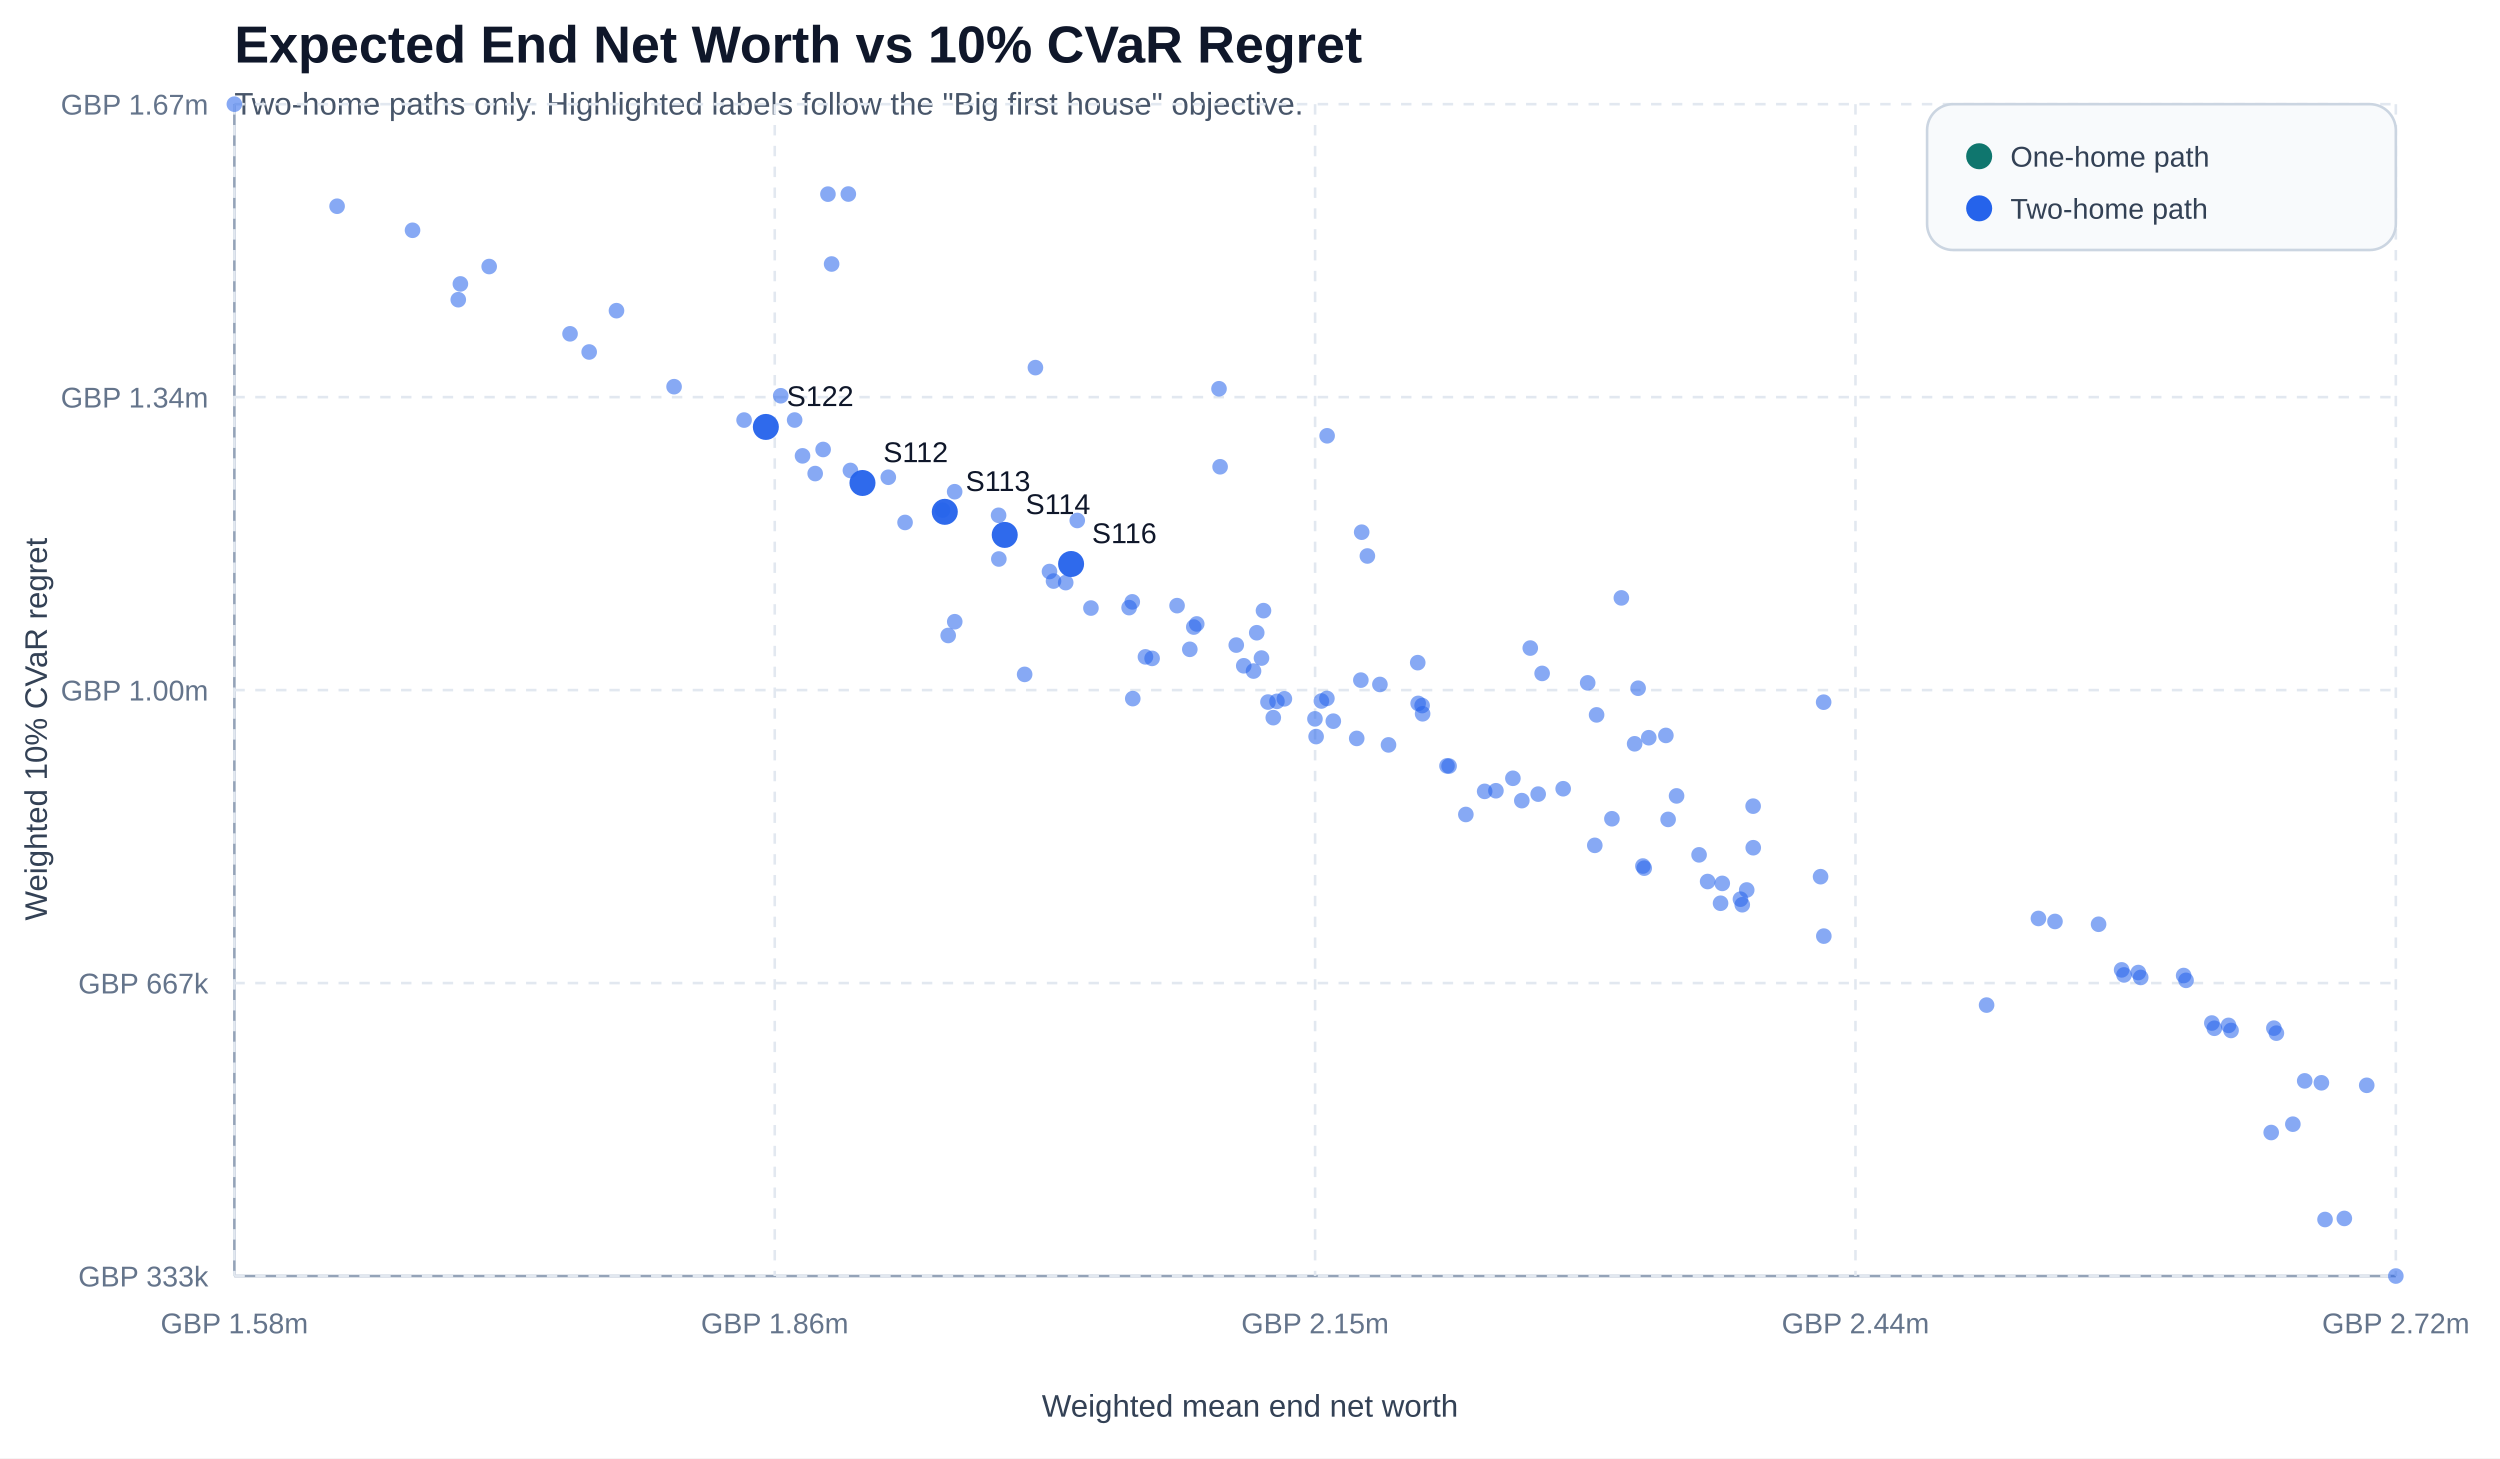
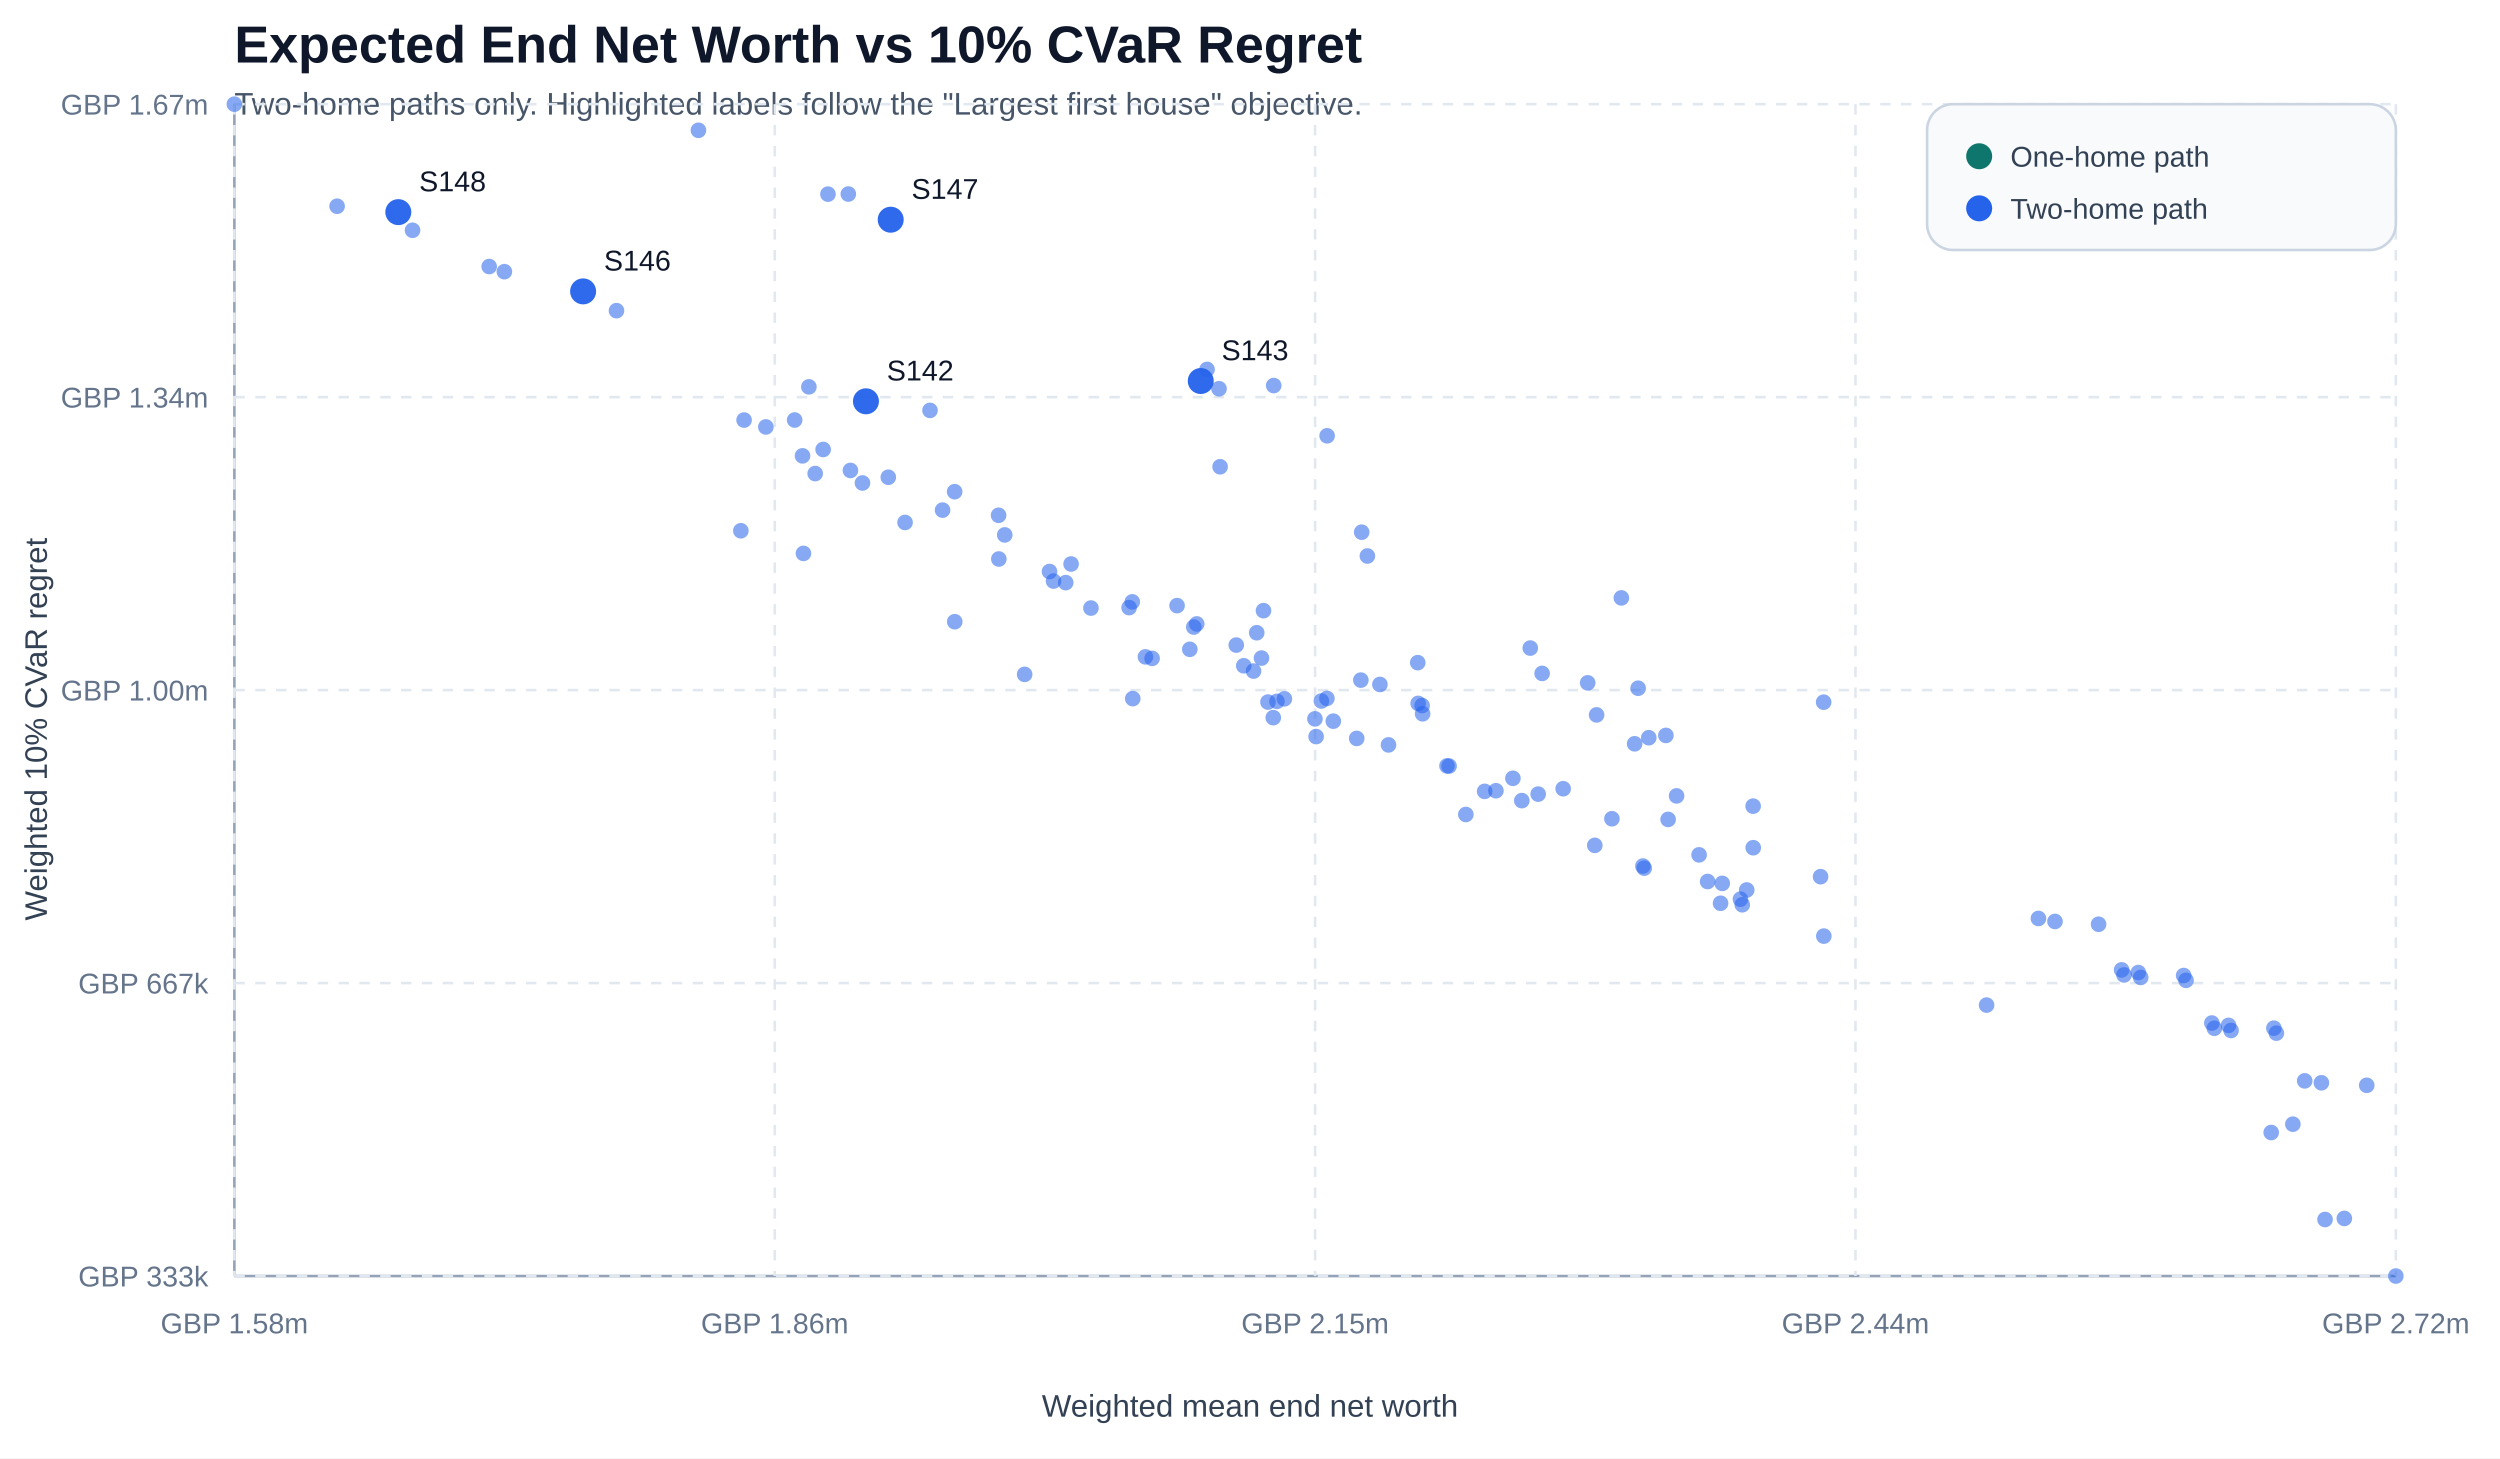
<svg xmlns="http://www.w3.org/2000/svg" width="960" height="560" viewBox="0 0 960 560">
  <rect width="960" height="560" fill="#ffffff" />
  <text x="90" y="24" font-size="20" font-family="Arial, sans-serif" font-weight="700" fill="#0f172a">Expected End Net Worth vs 10% CVaR Regret</text>
-   <text x="90" y="44" font-size="12" font-family="Arial, sans-serif" fill="#475569">Two-home paths only. Highlighted labels follow the "Big first house" objective.</text>
+   <text x="90" y="44" font-size="12" font-family="Arial, sans-serif" fill="#475569">Two-home paths only. Highlighted labels follow the "Largest first house" objective.</text>
  <line x1="90" y1="490" x2="920" y2="490" stroke="#94a3b8" />
  <line x1="90" y1="40" x2="90" y2="490" stroke="#94a3b8" />
  <line x1="90" y1="40" x2="90" y2="490" stroke="#e2e8f0" stroke-dasharray="4 4" />
  <line x1="90" y1="490" x2="920" y2="490" stroke="#e2e8f0" stroke-dasharray="4 4" />
  <text x="90" y="512" text-anchor="middle" font-size="11" font-family="Arial, sans-serif" fill="#64748b">GBP 1.58m</text>
  <text x="80" y="494" text-anchor="end" font-size="11" font-family="Arial, sans-serif" fill="#64748b">GBP 333k</text>
  <line x1="297.5" y1="40" x2="297.5" y2="490" stroke="#e2e8f0" stroke-dasharray="4 4" />
  <line x1="90" y1="377.5" x2="920" y2="377.5" stroke="#e2e8f0" stroke-dasharray="4 4" />
  <text x="297.5" y="512" text-anchor="middle" font-size="11" font-family="Arial, sans-serif" fill="#64748b">GBP 1.86m</text>
  <text x="80" y="381.5" text-anchor="end" font-size="11" font-family="Arial, sans-serif" fill="#64748b">GBP 667k</text>
  <line x1="505" y1="40" x2="505" y2="490" stroke="#e2e8f0" stroke-dasharray="4 4" />
  <line x1="90" y1="265" x2="920" y2="265" stroke="#e2e8f0" stroke-dasharray="4 4" />
  <text x="505" y="512" text-anchor="middle" font-size="11" font-family="Arial, sans-serif" fill="#64748b">GBP 2.15m</text>
  <text x="80" y="269" text-anchor="end" font-size="11" font-family="Arial, sans-serif" fill="#64748b">GBP 1.00m</text>
  <line x1="712.5" y1="40" x2="712.5" y2="490" stroke="#e2e8f0" stroke-dasharray="4 4" />
  <line x1="90" y1="152.5" x2="920" y2="152.5" stroke="#e2e8f0" stroke-dasharray="4 4" />
  <text x="712.5" y="512" text-anchor="middle" font-size="11" font-family="Arial, sans-serif" fill="#64748b">GBP 2.44m</text>
  <text x="80" y="156.5" text-anchor="end" font-size="11" font-family="Arial, sans-serif" fill="#64748b">GBP 1.34m</text>
  <line x1="920" y1="40" x2="920" y2="490" stroke="#e2e8f0" stroke-dasharray="4 4" />
  <line x1="90" y1="40" x2="920" y2="40" stroke="#e2e8f0" stroke-dasharray="4 4" />
  <text x="920" y="512" text-anchor="middle" font-size="11" font-family="Arial, sans-serif" fill="#64748b">GBP 2.72m</text>
  <text x="80" y="44" text-anchor="end" font-size="11" font-family="Arial, sans-serif" fill="#64748b">GBP 1.67m</text>
  <polyline points="920,490" fill="none" stroke="#0f766e" stroke-width="2.5" />
  <circle cx="493.206" cy="268.352" r="3" fill="#2563eb" opacity="0.55" />
  <circle cx="556.45" cy="294.17" r="3" fill="#2563eb" opacity="0.55" />
  <circle cx="533.185" cy="286.042" r="3" fill="#2563eb" opacity="0.55" />
  <circle cx="612.4" cy="324.614" r="3" fill="#2563eb" opacity="0.55" />
  <circle cx="456.886" cy="249.338" r="3" fill="#2563eb" opacity="0.55" />
  <circle cx="555.642" cy="294.105" r="3" fill="#2563eb" opacity="0.55" />
  <circle cx="507.412" cy="269.185" r="3" fill="#2563eb" opacity="0.55" />
  <circle cx="418.918" cy="233.496" r="3" fill="#2563eb" opacity="0.55" />
  <circle cx="584.376" cy="307.441" r="3" fill="#2563eb" opacity="0.55" />
  <circle cx="481.358" cy="257.686" r="3" fill="#2563eb" opacity="0.55" />
  <circle cx="477.601" cy="255.661" r="3" fill="#2563eb" opacity="0.55" />
  <circle cx="630.873" cy="332.556" r="3" fill="#2563eb" opacity="0.55" />
  <circle cx="484.412" cy="252.699" r="3" fill="#2563eb" opacity="0.55" />
  <circle cx="458.408" cy="240.79" r="3" fill="#2563eb" opacity="0.55" />
  <circle cx="383.555" cy="214.656" r="3" fill="#2563eb" opacity="0.55" />
  <circle cx="433.577" cy="233.325" r="3" fill="#2563eb" opacity="0.55" />
  <circle cx="403.006" cy="219.469" r="3" fill="#2563eb" opacity="0.55" />
  <circle cx="434.98" cy="268.269" r="3" fill="#2563eb" opacity="0.55" />
  <circle cx="544.574" cy="270.106" r="3" fill="#2563eb" opacity="0.55" />
  <circle cx="529.886" cy="262.833" r="3" fill="#2563eb" opacity="0.55" />
-   <circle cx="411.298" cy="216.575" r="5" fill="#2563eb" opacity="0.95" />
-   <text x="419.298" y="208.575" font-size="11" font-family="Arial, sans-serif" fill="#0f172a">S116</text>
+   <circle cx="411.298" cy="216.575" r="3" fill="#2563eb" opacity="0.55" />
  <circle cx="670.74" cy="341.754" r="3" fill="#2563eb" opacity="0.55" />
  <circle cx="673.203" cy="309.56" r="3" fill="#2563eb" opacity="0.55" />
  <circle cx="511.989" cy="276.93" r="3" fill="#2563eb" opacity="0.55" />
  <circle cx="669.032" cy="347.423" r="3" fill="#2563eb" opacity="0.55" />
  <circle cx="590.659" cy="304.942" r="3" fill="#2563eb" opacity="0.55" />
  <circle cx="409.229" cy="223.723" r="3" fill="#2563eb" opacity="0.55" />
  <circle cx="347.541" cy="200.623" r="3" fill="#2563eb" opacity="0.55" />
  <circle cx="673.246" cy="325.525" r="3" fill="#2563eb" opacity="0.55" />
  <circle cx="509.531" cy="268.19" r="3" fill="#2563eb" opacity="0.55" />
  <circle cx="434.792" cy="231.111" r="3" fill="#2563eb" opacity="0.55" />
  <circle cx="660.694" cy="346.85" r="3" fill="#2563eb" opacity="0.55" />
  <circle cx="361.945" cy="195.886" r="3" fill="#2563eb" opacity="0.55" />
-   <circle cx="385.816" cy="205.407" r="5" fill="#2563eb" opacity="0.95" />
-   <text x="393.816" y="197.407" font-size="11" font-family="Arial, sans-serif" fill="#0f172a">S114</text>
+   <circle cx="385.816" cy="205.407" r="3" fill="#2563eb" opacity="0.55" />
  <circle cx="600.258" cy="302.873" r="3" fill="#2563eb" opacity="0.55" />
  <circle cx="643.803" cy="305.628" r="3" fill="#2563eb" opacity="0.55" />
  <circle cx="920" cy="490" r="3" fill="#2563eb" opacity="0.55" />
  <circle cx="668.329" cy="345.286" r="3" fill="#2563eb" opacity="0.55" />
  <circle cx="618.974" cy="314.402" r="3" fill="#2563eb" opacity="0.55" />
  <circle cx="633.128" cy="283.283" r="3" fill="#2563eb" opacity="0.55" />
  <circle cx="490.347" cy="269.316" r="3" fill="#2563eb" opacity="0.55" />
  <circle cx="652.444" cy="328.262" r="3" fill="#2563eb" opacity="0.55" />
  <circle cx="592.178" cy="258.593" r="3" fill="#2563eb" opacity="0.55" />
  <circle cx="639.697" cy="282.403" r="3" fill="#2563eb" opacity="0.55" />
  <circle cx="580.952" cy="298.865" r="3" fill="#2563eb" opacity="0.55" />
  <circle cx="640.558" cy="314.653" r="3" fill="#2563eb" opacity="0.55" />
  <circle cx="900.225" cy="467.879" r="3" fill="#2563eb" opacity="0.55" />
  <circle cx="700.348" cy="359.465" r="3" fill="#2563eb" opacity="0.55" />
  <circle cx="892.812" cy="468.293" r="3" fill="#2563eb" opacity="0.55" />
  <circle cx="520.978" cy="283.553" r="3" fill="#2563eb" opacity="0.55" />
  <circle cx="562.885" cy="312.762" r="3" fill="#2563eb" opacity="0.55" />
  <circle cx="341.109" cy="183.266" r="3" fill="#2563eb" opacity="0.55" />
  <circle cx="629.04" cy="264.281" r="3" fill="#2563eb" opacity="0.55" />
  <circle cx="504.938" cy="276.045" r="3" fill="#2563eb" opacity="0.55" />
  <circle cx="872.139" cy="434.892" r="3" fill="#2563eb" opacity="0.55" />
  <circle cx="880.457" cy="431.684" r="3" fill="#2563eb" opacity="0.55" />
  <circle cx="326.561" cy="180.656" r="3" fill="#2563eb" opacity="0.55" />
  <circle cx="313.028" cy="181.851" r="3" fill="#2563eb" opacity="0.55" />
  <circle cx="908.824" cy="416.758" r="3" fill="#2563eb" opacity="0.55" />
-   <circle cx="331.189" cy="185.466" r="5" fill="#2563eb" opacity="0.95" />
-   <text x="339.189" y="177.466" font-size="11" font-family="Arial, sans-serif" fill="#0f172a">S112</text>
+   <circle cx="331.189" cy="185.466" r="3" fill="#2563eb" opacity="0.55" />
  <circle cx="587.624" cy="248.859" r="3" fill="#2563eb" opacity="0.55" />
  <circle cx="891.417" cy="415.797" r="3" fill="#2563eb" opacity="0.55" />
  <circle cx="609.672" cy="262.217" r="3" fill="#2563eb" opacity="0.55" />
  <circle cx="474.724" cy="247.715" r="3" fill="#2563eb" opacity="0.55" />
-   <circle cx="362.801" cy="196.547" r="5" fill="#2563eb" opacity="0.95" />
-   <text x="370.801" y="188.547" font-size="11" font-family="Arial, sans-serif" fill="#0f172a">S113</text>
  <circle cx="885.004" cy="415.056" r="3" fill="#2563eb" opacity="0.55" />
  <circle cx="661.35" cy="339.225" r="3" fill="#2563eb" opacity="0.55" />
  <circle cx="655.727" cy="338.509" r="3" fill="#2563eb" opacity="0.55" />
-   <circle cx="294.089" cy="163.942" r="5" fill="#2563eb" opacity="0.95" />
-   <text x="302.089" y="155.942" font-size="11" font-family="Arial, sans-serif" fill="#0f172a">S122</text>
+   <circle cx="294.089" cy="163.942" r="3" fill="#2563eb" opacity="0.55" />
  <circle cx="613.092" cy="274.515" r="3" fill="#2563eb" opacity="0.55" />
  <circle cx="627.702" cy="285.619" r="3" fill="#2563eb" opacity="0.55" />
  <circle cx="874.133" cy="396.731" r="3" fill="#2563eb" opacity="0.55" />
  <circle cx="525.074" cy="213.501" r="3" fill="#2563eb" opacity="0.55" />
  <circle cx="873.165" cy="394.814" r="3" fill="#2563eb" opacity="0.55" />
  <circle cx="285.73" cy="161.307" r="3" fill="#2563eb" opacity="0.55" />
  <circle cx="485.18" cy="234.486" r="3" fill="#2563eb" opacity="0.55" />
  <circle cx="316.08" cy="172.604" r="3" fill="#2563eb" opacity="0.55" />
  <circle cx="856.726" cy="395.698" r="3" fill="#2563eb" opacity="0.55" />
  <circle cx="570.106" cy="303.885" r="3" fill="#2563eb" opacity="0.55" />
  <circle cx="855.759" cy="393.746" r="3" fill="#2563eb" opacity="0.55" />
  <circle cx="574.432" cy="303.65" r="3" fill="#2563eb" opacity="0.55" />
  <circle cx="850.313" cy="394.852" r="3" fill="#2563eb" opacity="0.55" />
  <circle cx="849.345" cy="392.844" r="3" fill="#2563eb" opacity="0.55" />
  <circle cx="762.85" cy="385.955" r="3" fill="#2563eb" opacity="0.55" />
  <circle cx="522.567" cy="261.167" r="3" fill="#2563eb" opacity="0.55" />
  <circle cx="839.442" cy="376.455" r="3" fill="#2563eb" opacity="0.55" />
  <circle cx="699.1" cy="336.646" r="3" fill="#2563eb" opacity="0.55" />
  <circle cx="838.519" cy="374.605" r="3" fill="#2563eb" opacity="0.55" />
  <circle cx="442.407" cy="252.821" r="3" fill="#2563eb" opacity="0.55" />
  <circle cx="822.035" cy="375.343" r="3" fill="#2563eb" opacity="0.55" />
  <circle cx="439.851" cy="252.237" r="3" fill="#2563eb" opacity="0.55" />
  <circle cx="821.115" cy="373.46" r="3" fill="#2563eb" opacity="0.55" />
  <circle cx="544.408" cy="254.459" r="3" fill="#2563eb" opacity="0.55" />
  <circle cx="546.088" cy="270.938" r="3" fill="#2563eb" opacity="0.55" />
  <circle cx="815.622" cy="374.372" r="3" fill="#2563eb" opacity="0.55" />
  <circle cx="814.703" cy="372.432" r="3" fill="#2563eb" opacity="0.55" />
  <circle cx="631.384" cy="333.375" r="3" fill="#2563eb" opacity="0.55" />
  <circle cx="366.622" cy="238.738" r="3" fill="#2563eb" opacity="0.55" />
  <circle cx="468.519" cy="179.238" r="3" fill="#2563eb" opacity="0.55" />
  <circle cx="522.884" cy="204.362" r="3" fill="#2563eb" opacity="0.55" />
  <circle cx="482.589" cy="242.973" r="3" fill="#2563eb" opacity="0.55" />
  <circle cx="805.856" cy="354.913" r="3" fill="#2563eb" opacity="0.55" />
  <circle cx="459.547" cy="239.593" r="3" fill="#2563eb" opacity="0.55" />
  <circle cx="789.113" cy="353.842" r="3" fill="#2563eb" opacity="0.55" />
  <circle cx="782.758" cy="352.689" r="3" fill="#2563eb" opacity="0.55" />
-   <circle cx="258.844" cy="148.486" r="3" fill="#2563eb" opacity="0.55" />
-   <circle cx="413.666" cy="199.865" r="3" fill="#2563eb" opacity="0.55" />
  <circle cx="488.939" cy="275.579" r="3" fill="#2563eb" opacity="0.55" />
  <circle cx="505.385" cy="282.846" r="3" fill="#2563eb" opacity="0.55" />
-   <circle cx="218.898" cy="128.186" r="3" fill="#2563eb" opacity="0.55" />
-   <circle cx="397.6" cy="141.167" r="3" fill="#2563eb" opacity="0.55" />
-   <circle cx="364.104" cy="244.027" r="3" fill="#2563eb" opacity="0.55" />
  <circle cx="393.461" cy="258.964" r="3" fill="#2563eb" opacity="0.55" />
  <circle cx="700.278" cy="269.639" r="3" fill="#2563eb" opacity="0.55" />
  <circle cx="404.552" cy="223.127" r="3" fill="#2563eb" opacity="0.55" />
  <circle cx="546.282" cy="274.095" r="3" fill="#2563eb" opacity="0.55" />
-   <circle cx="319.341" cy="101.377" r="3" fill="#2563eb" opacity="0.55" />
-   <circle cx="226.245" cy="135.163" r="3" fill="#2563eb" opacity="0.55" />
-   <circle cx="299.799" cy="151.971" r="3" fill="#2563eb" opacity="0.55" />
  <circle cx="622.601" cy="229.591" r="3" fill="#2563eb" opacity="0.55" />
-   <circle cx="176.788" cy="109.023" r="3" fill="#2563eb" opacity="0.55" />
  <circle cx="486.902" cy="269.593" r="3" fill="#2563eb" opacity="0.55" />
+   <circle cx="461.087" cy="146.311" r="5" fill="#2563eb" opacity="0.95" />
+   <text x="469.087" y="138.311" font-size="11" font-family="Arial, sans-serif" fill="#0f172a">S143</text>
+   <circle cx="332.522" cy="154.1" r="5" fill="#2563eb" opacity="0.95" />
+   <text x="340.522" y="146.1" font-size="11" font-family="Arial, sans-serif" fill="#0f172a">S142</text>
  <circle cx="451.993" cy="232.566" r="3" fill="#2563eb" opacity="0.55" />
-   <circle cx="175.976" cy="115.087" r="3" fill="#2563eb" opacity="0.55" />
+   <circle cx="284.484" cy="203.813" r="3" fill="#2563eb" opacity="0.55" />
  <circle cx="509.613" cy="167.347" r="3" fill="#2563eb" opacity="0.55" />
+   <circle cx="463.509" cy="141.868" r="3" fill="#2563eb" opacity="0.55" />
+   <circle cx="489.105" cy="148.053" r="3" fill="#2563eb" opacity="0.55" />
+   <circle cx="308.525" cy="212.506" r="3" fill="#2563eb" opacity="0.55" />
  <circle cx="383.457" cy="197.872" r="3" fill="#2563eb" opacity="0.55" />
  <circle cx="366.585" cy="188.816" r="3" fill="#2563eb" opacity="0.55" />
  <circle cx="468.102" cy="149.28" r="3" fill="#2563eb" opacity="0.55" />
+   <circle cx="357.123" cy="157.594" r="3" fill="#2563eb" opacity="0.55" />
+   <circle cx="310.607" cy="148.556" r="3" fill="#2563eb" opacity="0.55" />
  <circle cx="308.172" cy="175.047" r="3" fill="#2563eb" opacity="0.55" />
+   <circle cx="342.029" cy="84.367" r="5" fill="#2563eb" opacity="0.95" />
+   <text x="350.029" y="76.367" font-size="11" font-family="Arial, sans-serif" fill="#0f172a">S147</text>
+   <circle cx="223.911" cy="111.892" r="5" fill="#2563eb" opacity="0.95" />
+   <text x="231.911" y="103.892" font-size="11" font-family="Arial, sans-serif" fill="#0f172a">S146</text>
  <circle cx="305.141" cy="161.291" r="3" fill="#2563eb" opacity="0.55" />
  <circle cx="236.728" cy="119.298" r="3" fill="#2563eb" opacity="0.55" />
+   <circle cx="268.195" cy="50.037" r="3" fill="#2563eb" opacity="0.55" />
+   <circle cx="152.951" cy="81.459" r="5" fill="#2563eb" opacity="0.95" />
+   <text x="160.951" y="73.459" font-size="11" font-family="Arial, sans-serif" fill="#0f172a">S148</text>
+   <circle cx="193.678" cy="104.325" r="3" fill="#2563eb" opacity="0.55" />
  <circle cx="325.758" cy="74.51" r="3" fill="#2563eb" opacity="0.55" />
  <circle cx="317.931" cy="74.55" r="3" fill="#2563eb" opacity="0.55" />
  <circle cx="187.846" cy="102.351" r="3" fill="#2563eb" opacity="0.55" />
  <circle cx="158.413" cy="88.43" r="3" fill="#2563eb" opacity="0.55" />
  <circle cx="129.443" cy="79.194" r="3" fill="#2563eb" opacity="0.55" />
  <circle cx="90" cy="40" r="3" fill="#2563eb" opacity="0.55" />
  <text x="480" y="544" text-anchor="middle" font-size="12" font-family="Arial, sans-serif" fill="#334155">Weighted mean end net worth</text>
  <text x="18" y="280" transform="rotate(-90 18 280)" text-anchor="middle" font-size="12" font-family="Arial, sans-serif" fill="#334155">Weighted 10% CVaR regret</text>
  <rect x="740" y="40" width="180" height="56" rx="10" fill="#f8fafc" stroke="#cbd5e1" />
  <circle cx="760" cy="60" r="5" fill="#0f766e" />
  <text x="772" y="64" font-size="11" font-family="Arial, sans-serif" fill="#334155">One-home path</text>
  <circle cx="760" cy="80" r="5" fill="#2563eb" />
  <text x="772" y="84" font-size="11" font-family="Arial, sans-serif" fill="#334155">Two-home path</text>
</svg>
